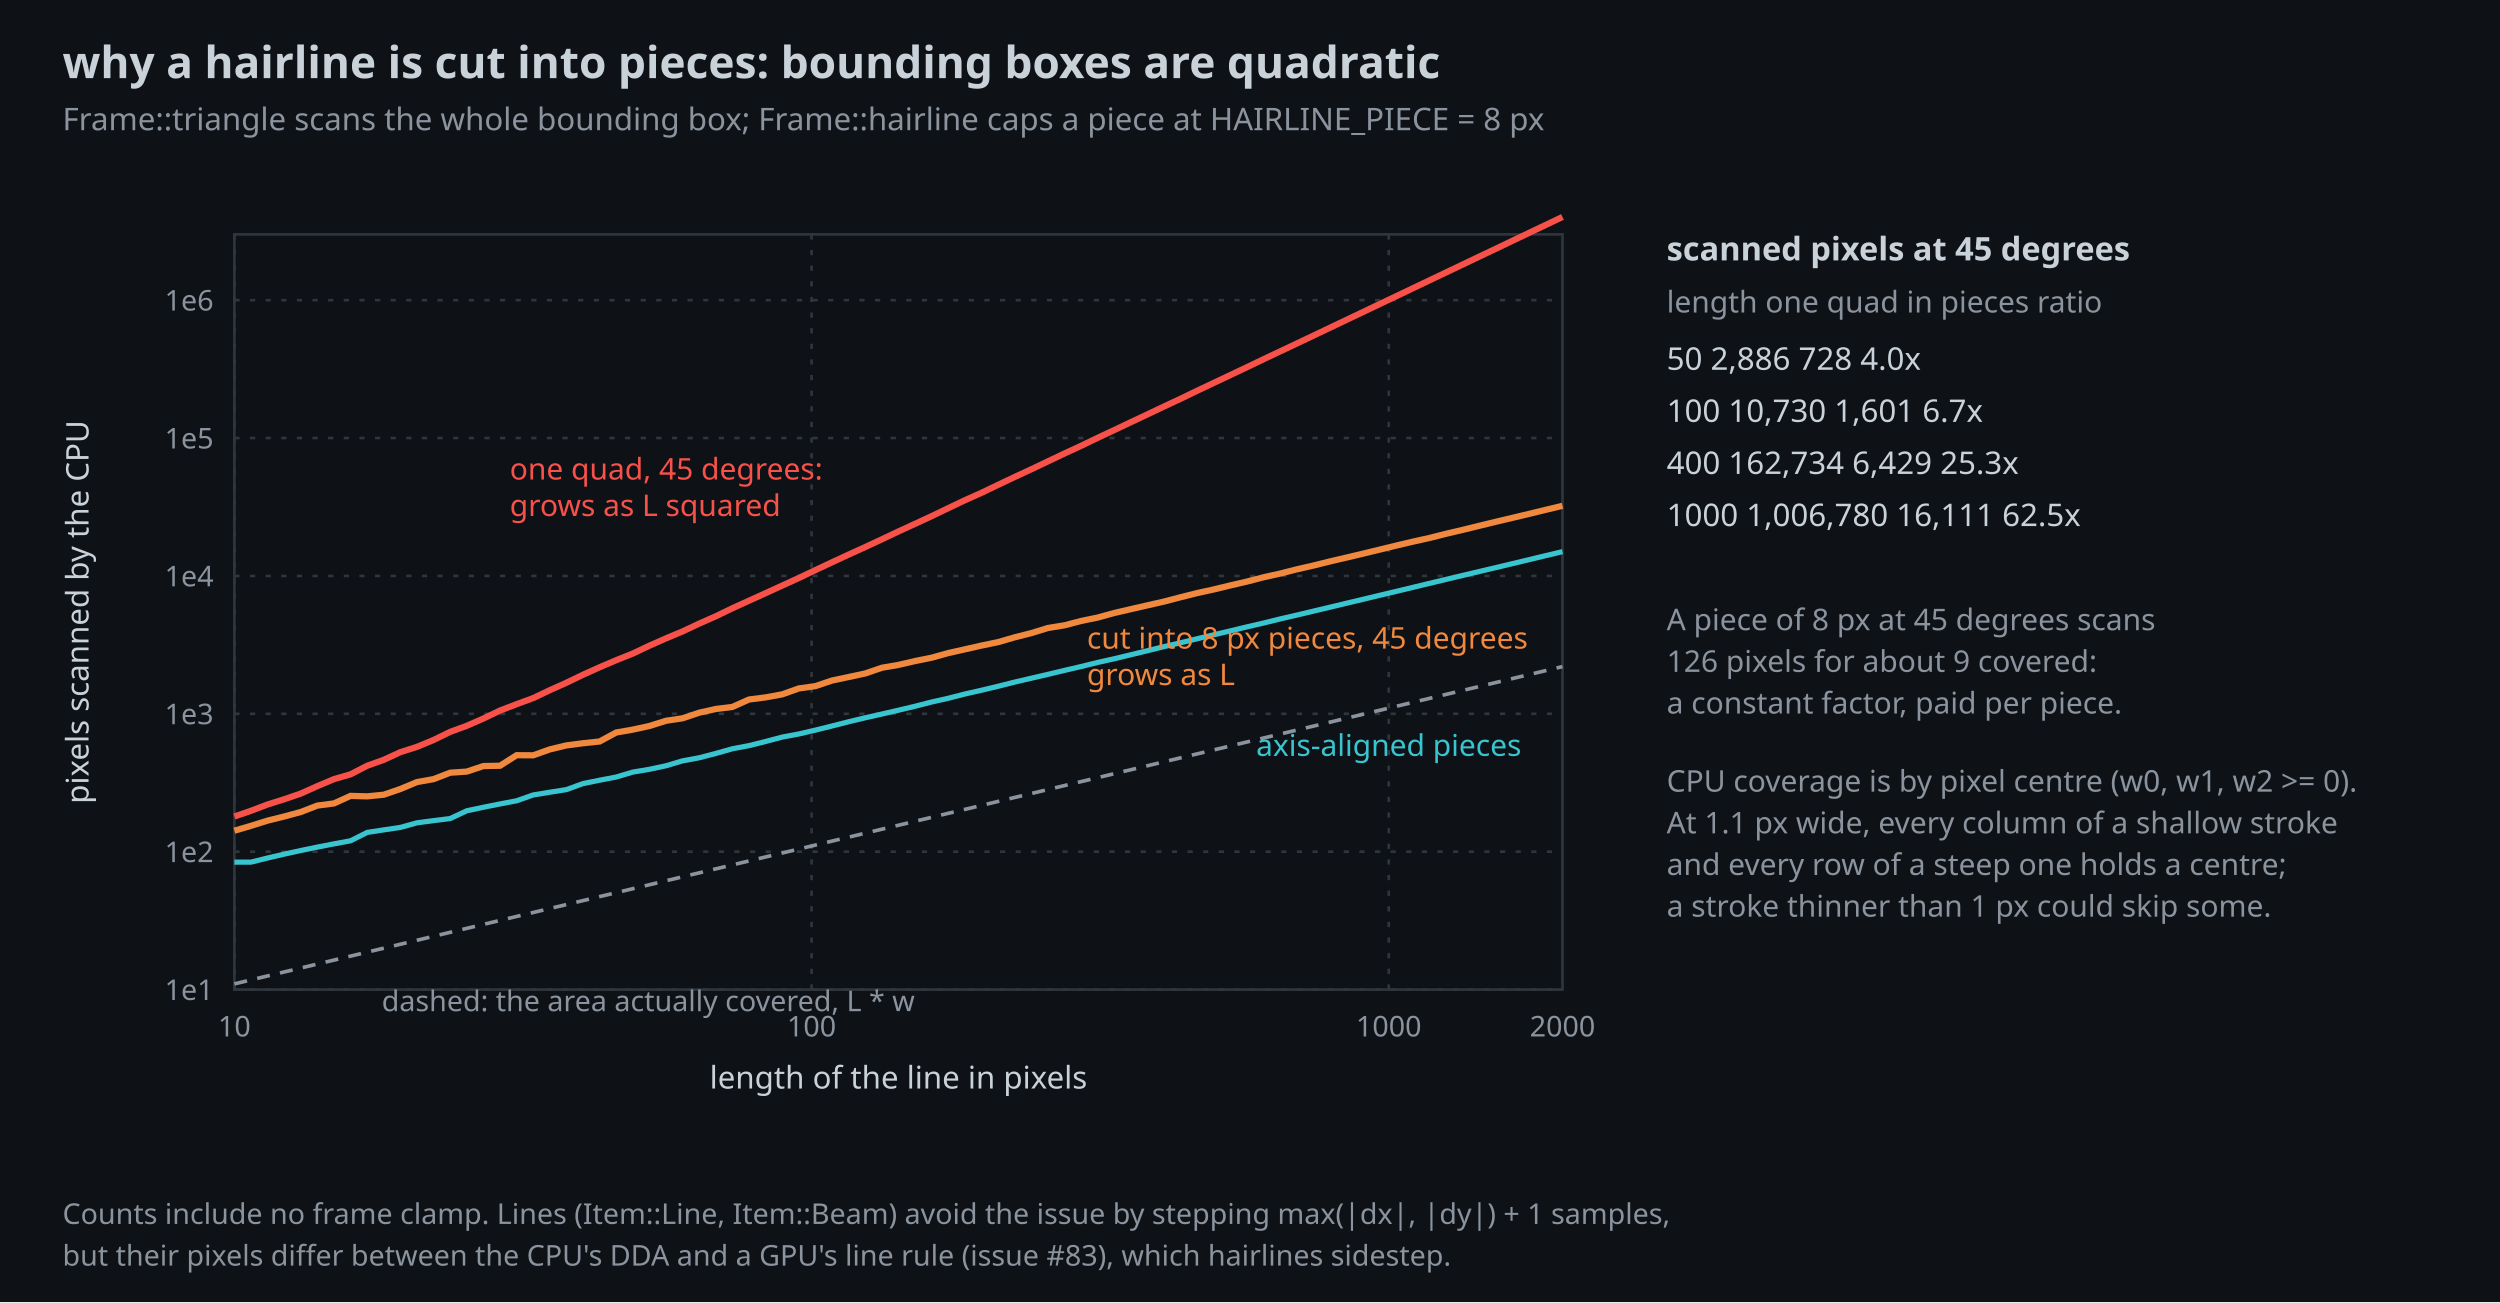
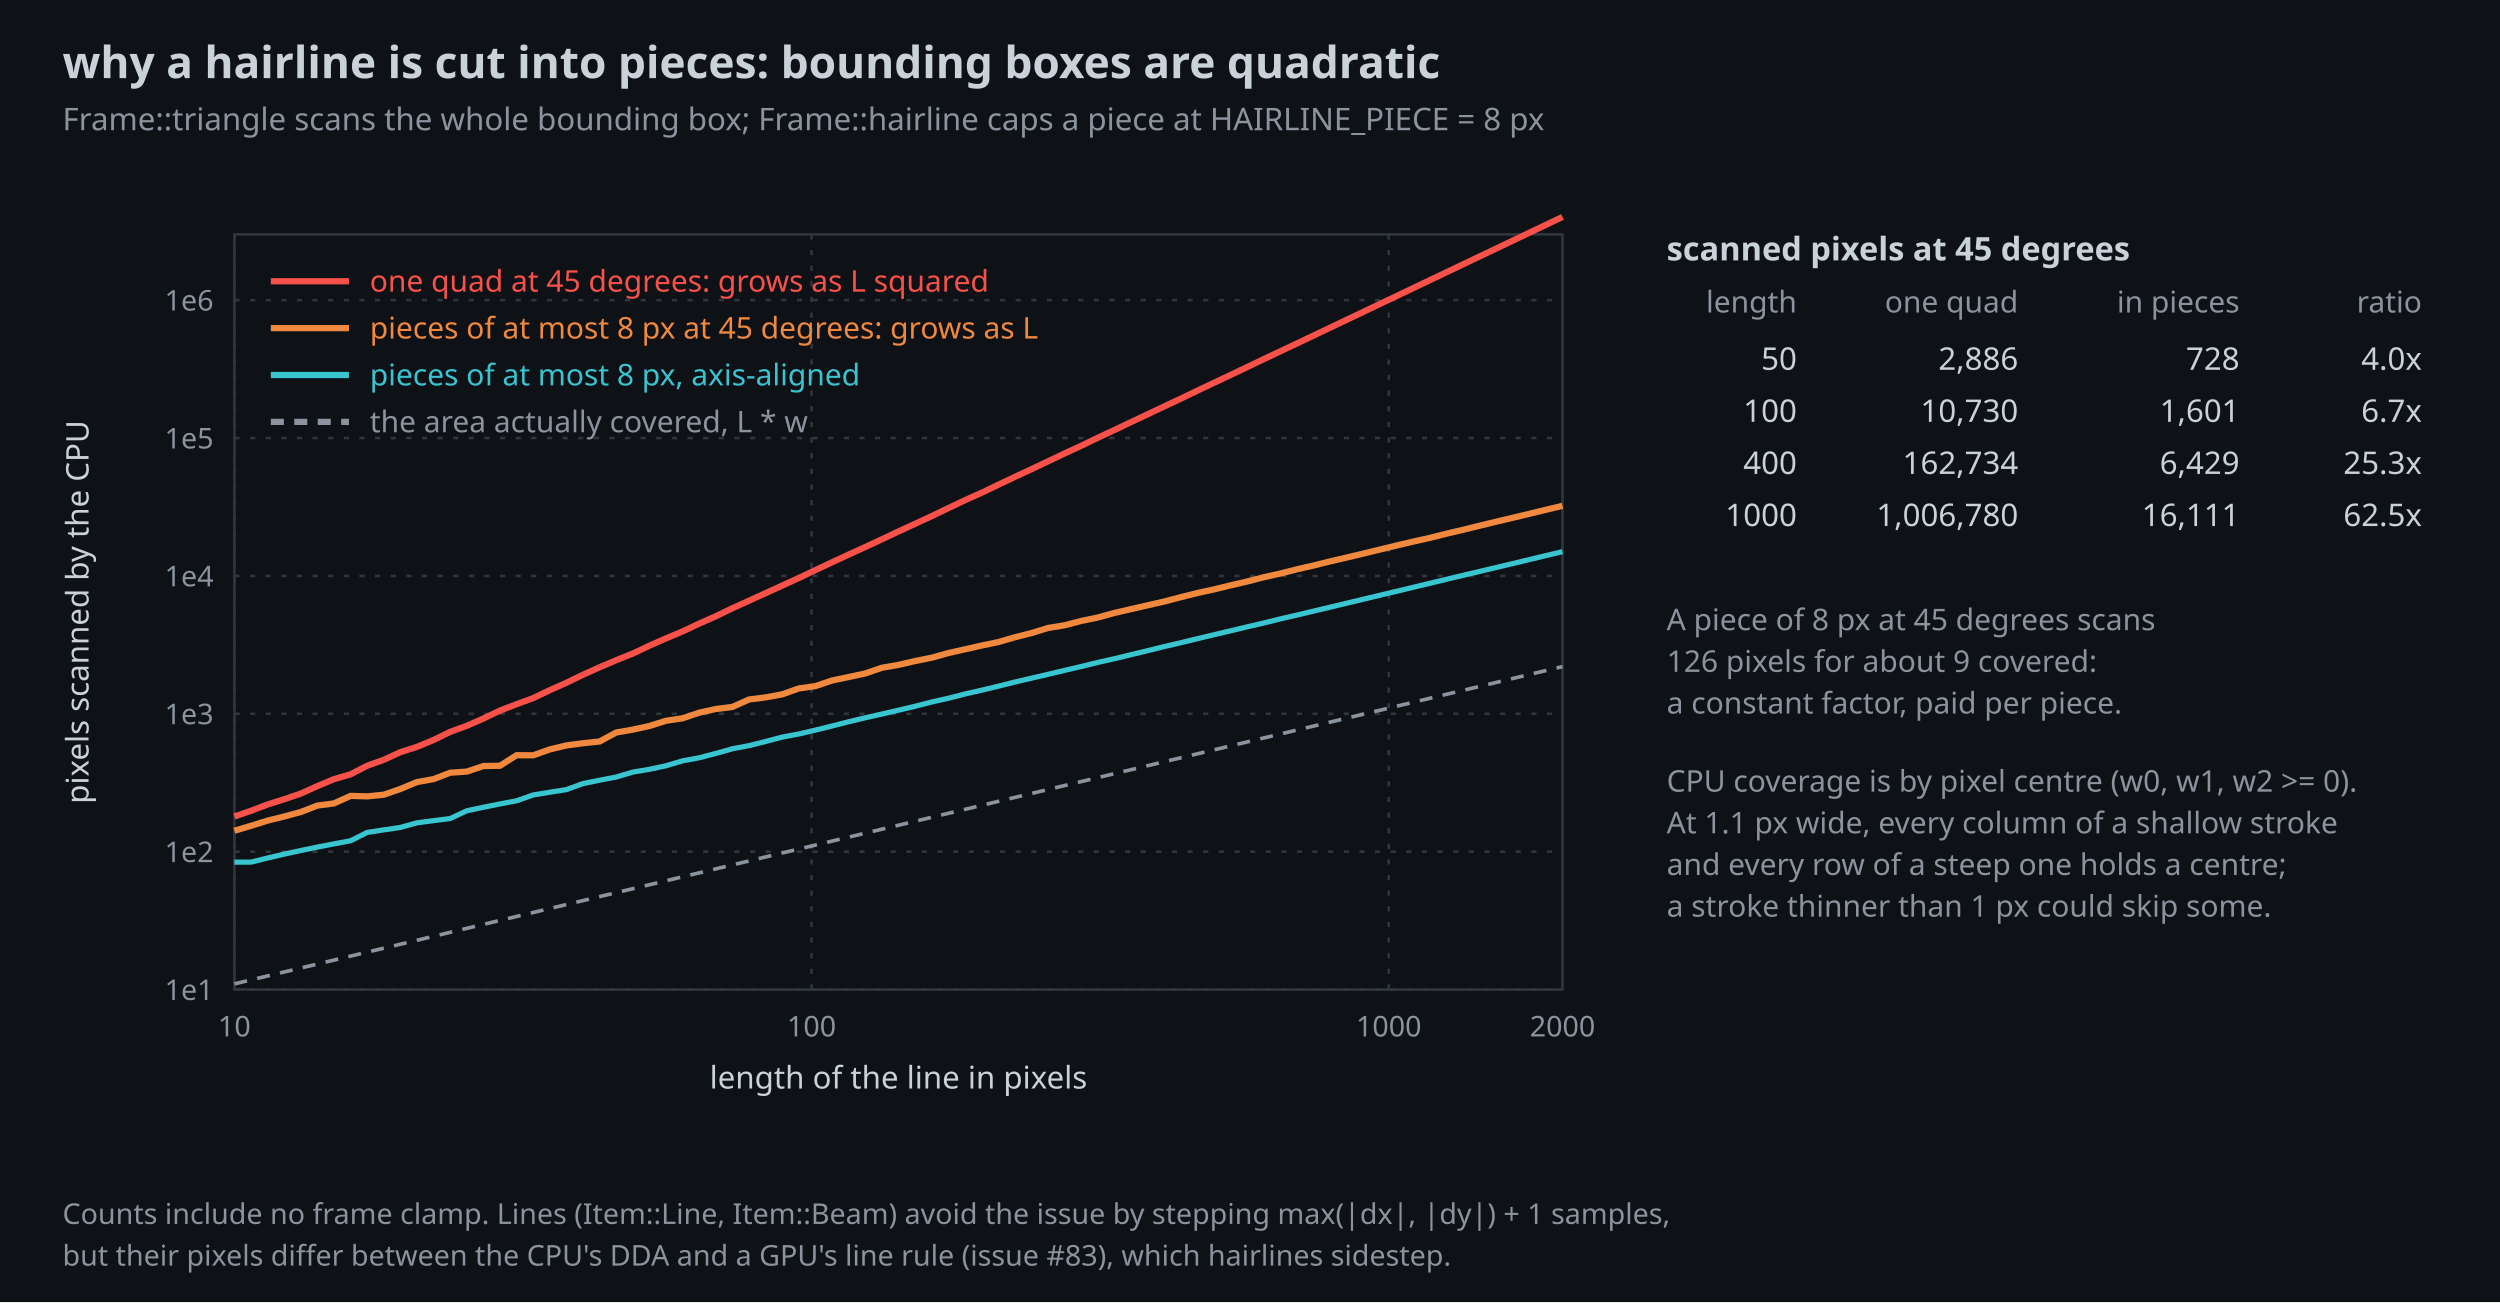
<svg xmlns="http://www.w3.org/2000/svg" viewBox="0 0 960 500" width="960" height="500" role="img">
  <rect width="960" height="500" fill="#0e1116" />
  <text x="24.00" y="30.00" font-size="17" fill="#c9d1d9" text-anchor="start" font-weight="600" font-style="normal" font-family="system-ui, sans-serif">why a hairline is cut into pieces: bounding boxes are quadratic</text>
  <text x="24.00" y="50.00" font-size="12" fill="#8b949e" text-anchor="start" font-weight="normal" font-style="normal" font-family="system-ui, sans-serif">Frame::triangle scans the whole bounding box; Frame::hairline caps a piece at HAIRLINE_PIECE = 8 px</text>
  <rect x="90.00" y="90.00" width="510.00" height="290.00" fill="none" fill-opacity="1.0" stroke="#30363d" stroke-width="1.0" />
  <line x1="90.00" y1="90.00" x2="90.00" y2="380.00" stroke="#30363d" stroke-width="1" stroke-opacity="1.0" stroke-dasharray="2 4" />
  <text x="90.00" y="398.00" font-size="11" fill="#8b949e" text-anchor="middle" font-weight="normal" font-style="normal" font-family="system-ui, sans-serif">10</text>
  <line x1="311.64" y1="90.00" x2="311.64" y2="380.00" stroke="#30363d" stroke-width="1" stroke-opacity="1.0" stroke-dasharray="2 4" />
  <text x="311.64" y="398.00" font-size="11" fill="#8b949e" text-anchor="middle" font-weight="normal" font-style="normal" font-family="system-ui, sans-serif">100</text>
  <line x1="533.28" y1="90.00" x2="533.28" y2="380.00" stroke="#30363d" stroke-width="1" stroke-opacity="1.0" stroke-dasharray="2 4" />
  <text x="533.28" y="398.00" font-size="11" fill="#8b949e" text-anchor="middle" font-weight="normal" font-style="normal" font-family="system-ui, sans-serif">1000</text>
  <text x="600.00" y="398.00" font-size="11" fill="#8b949e" text-anchor="middle" font-weight="normal" font-style="normal" font-family="system-ui, sans-serif">2000</text>
  <line x1="90.00" y1="380.00" x2="600.00" y2="380.00" stroke="#30363d" stroke-width="1" stroke-opacity="1.0" stroke-dasharray="2 4" />
  <text x="82.00" y="384.00" font-size="11" fill="#8b949e" text-anchor="end" font-weight="normal" font-style="normal" font-family="system-ui, sans-serif">1e1</text>
  <line x1="90.00" y1="327.05" x2="600.00" y2="327.05" stroke="#30363d" stroke-width="1" stroke-opacity="1.0" stroke-dasharray="2 4" />
  <text x="82.00" y="331.05" font-size="11" fill="#8b949e" text-anchor="end" font-weight="normal" font-style="normal" font-family="system-ui, sans-serif">1e2</text>
  <line x1="90.00" y1="274.10" x2="600.00" y2="274.10" stroke="#30363d" stroke-width="1" stroke-opacity="1.0" stroke-dasharray="2 4" />
  <text x="82.00" y="278.10" font-size="11" fill="#8b949e" text-anchor="end" font-weight="normal" font-style="normal" font-family="system-ui, sans-serif">1e3</text>
  <line x1="90.00" y1="221.16" x2="600.00" y2="221.16" stroke="#30363d" stroke-width="1" stroke-opacity="1.0" stroke-dasharray="2 4" />
  <text x="82.00" y="225.16" font-size="11" fill="#8b949e" text-anchor="end" font-weight="normal" font-style="normal" font-family="system-ui, sans-serif">1e4</text>
  <line x1="90.00" y1="168.21" x2="600.00" y2="168.21" stroke="#30363d" stroke-width="1" stroke-opacity="1.0" stroke-dasharray="2 4" />
  <text x="82.00" y="172.21" font-size="11" fill="#8b949e" text-anchor="end" font-weight="normal" font-style="normal" font-family="system-ui, sans-serif">1e5</text>
  <line x1="90.00" y1="115.26" x2="600.00" y2="115.26" stroke="#30363d" stroke-width="1" stroke-opacity="1.0" stroke-dasharray="2 4" />
  <text x="82.00" y="119.26" font-size="11" fill="#8b949e" text-anchor="end" font-weight="normal" font-style="normal" font-family="system-ui, sans-serif">1e6</text>
  <text x="345.00" y="418.00" font-size="12" fill="#c9d1d9" text-anchor="middle" font-weight="normal" font-style="normal" font-family="system-ui, sans-serif">length of the line in pixels</text>
  <text x="34.00" y="235.00" font-size="12" fill="#c9d1d9" text-anchor="middle" font-weight="normal" font-style="normal" transform="rotate(-90 34.00 235.00)" font-family="system-ui, sans-serif">pixels scanned by the CPU</text>
  <polyline points="90.00,313.54 96.38,311.34 102.75,308.92 109.12,306.92 115.50,304.73 121.88,301.87 128.25,299.18 134.62,297.34 141.00,294.05 147.38,291.76 153.75,288.83 160.12,286.79 166.50,284.15 172.88,281.03 179.25,278.70 185.62,275.92 192.00,272.85 198.38,270.40 204.75,268.07 211.12,265.03 217.50,262.18 223.88,259.10 230.25,256.23 236.62,253.52 243.00,250.96 249.38,247.94 255.75,245.13 262.12,242.46 268.50,239.46 274.88,236.64 281.25,233.56 287.62,230.67 294.00,227.77 300.37,224.86 306.75,221.95 313.12,218.91 319.50,215.92 325.88,212.96 332.25,210.07 338.62,207.10 345.00,204.08 351.38,201.15 357.75,198.20 364.12,195.14 370.50,192.10 376.88,189.25 383.25,186.19 389.62,183.17 396.00,180.21 402.38,177.18 408.75,174.15 415.12,171.21 421.50,168.13 427.88,165.15 434.25,162.12 440.62,159.12 447.00,156.09 453.38,153.11 459.75,150.03 466.12,147.02 472.50,144.00 478.88,140.98 485.25,137.92 491.62,134.91 498.00,131.90 504.38,128.87 510.75,125.83 517.12,122.80 523.50,119.76 529.88,116.72 536.25,113.70 542.62,110.66 549.00,107.62 555.38,104.58 561.75,101.54 568.12,98.50 574.50,95.47 580.88,92.42 587.25,89.38 593.62,86.35 600.00,83.31" fill="none" stroke="#f85149" stroke-width="2.4" />
  <polyline points="90.00,318.99 96.38,317.12 102.75,315.12 109.12,313.54 115.50,311.81 121.88,309.34 128.25,308.51 134.62,305.62 141.00,305.80 147.38,305.17 153.75,302.97 160.12,300.31 166.50,299.18 172.88,296.72 179.25,296.29 185.62,294.16 192.00,294.05 198.38,290.00 204.75,290.04 211.12,287.77 217.50,286.24 223.88,285.40 230.25,284.73 236.62,281.28 243.00,280.17 249.38,278.78 255.75,276.78 262.12,275.82 268.50,273.67 274.88,272.25 281.25,271.46 287.62,268.61 294.00,267.79 300.37,266.63 306.75,264.36 313.12,263.47 319.50,261.32 325.88,259.97 332.25,258.61 338.62,256.42 345.00,255.32 351.38,253.84 357.75,252.56 364.12,250.78 370.50,249.35 376.88,247.90 383.25,246.58 389.62,244.74 396.00,243.12 402.38,241.16 408.75,240.12 415.12,238.46 421.50,237.14 427.88,235.39 434.25,233.91 440.62,232.45 447.00,231.00 453.38,229.33 459.75,227.73 466.12,226.34 472.50,224.79 478.88,223.31 485.25,221.66 491.62,220.24 498.00,218.62 504.38,217.16 510.75,215.58 517.12,214.09 523.50,212.58 529.88,211.03 536.25,209.48 542.62,207.98 549.00,206.56 555.38,204.95 561.75,203.46 568.12,201.89 574.50,200.34 580.88,198.83 587.25,197.31 593.62,195.76 600.00,194.23" fill="none" stroke="#f0883e" stroke-width="2.4" />
  <polyline points="90.00,331.06 96.38,331.06 102.75,329.48 109.12,327.99 115.50,326.60 121.88,325.28 128.25,324.04 134.62,322.86 141.00,319.65 147.38,318.67 153.75,317.73 160.12,315.96 166.50,315.12 172.88,314.32 179.25,311.34 185.62,309.99 192.00,308.71 198.38,307.50 204.75,305.26 211.12,304.21 217.50,303.21 223.88,300.89 230.25,299.60 236.62,298.38 243.00,296.48 249.38,295.41 255.75,294.05 262.12,292.16 268.50,290.98 274.88,289.32 281.25,287.52 287.62,286.32 294.00,284.73 300.37,283.04 306.75,281.85 313.12,280.36 319.50,278.78 325.88,277.15 332.25,275.63 338.62,274.20 345.00,272.72 351.38,271.21 357.75,269.57 364.12,268.14 370.50,266.50 376.88,265.06 383.25,263.53 389.62,261.93 396.00,260.44 402.38,258.96 408.75,257.44 415.12,255.95 421.50,254.38 427.88,252.96 434.25,251.42 440.62,249.88 447.00,248.30 453.38,246.82 459.75,245.27 466.12,243.75 472.50,242.25 478.88,240.71 485.25,239.24 491.62,237.66 498.00,236.19 504.38,234.67 510.75,233.16 517.12,231.63 523.50,230.11 529.88,228.58 536.25,227.07 542.62,225.53 549.00,224.00 555.38,222.47 561.75,220.95 568.12,219.44 574.50,217.93 580.88,216.41 587.25,214.88 593.62,213.35 600.00,211.83" fill="none" stroke="#39c5cf" stroke-width="2.0" />
  <polyline points="90.00,377.81 96.38,376.29 102.75,374.76 109.12,373.24 115.50,371.72 121.88,370.19 128.25,368.67 134.62,367.15 141.00,365.62 147.38,364.10 153.75,362.58 160.12,361.06 166.50,359.53 172.88,358.01 179.25,356.49 185.62,354.96 192.00,353.44 198.38,351.92 204.75,350.40 211.12,348.87 217.50,347.35 223.88,345.83 230.25,344.30 236.62,342.78 243.00,341.26 249.38,339.74 255.75,338.21 262.12,336.69 268.50,335.17 274.88,333.64 281.25,332.12 287.62,330.60 294.00,329.07 300.37,327.55 306.75,326.03 313.12,324.51 319.50,322.98 325.88,321.46 332.25,319.94 338.62,318.41 345.00,316.89 351.38,315.37 357.75,313.85 364.12,312.32 370.50,310.80 376.88,309.28 383.25,307.75 389.62,306.23 396.00,304.71 402.38,303.19 408.75,301.66 415.12,300.14 421.50,298.62 427.88,297.09 434.25,295.57 440.62,294.05 447.00,292.52 453.38,291.00 459.75,289.48 466.12,287.96 472.50,286.43 478.88,284.91 485.25,283.39 491.62,281.86 498.00,280.34 504.38,278.82 510.75,277.30 517.12,275.77 523.50,274.25 529.88,272.73 536.25,271.20 542.62,269.68 549.00,268.16 555.38,266.63 561.75,265.11 568.12,263.59 574.50,262.07 580.88,260.54 587.25,259.02 593.62,257.50 600.00,255.97" fill="none" stroke="#8b949e" stroke-width="1.4" stroke-dasharray="5 4" />
-   <text x="195.75" y="184.15" font-size="11.5" fill="#f85149" text-anchor="start" font-weight="normal" font-style="normal" font-family="system-ui, sans-serif">one quad, 45 degrees:</text>
-   <text x="195.75" y="198.15" font-size="11.5" fill="#f85149" text-anchor="start" font-weight="normal" font-style="normal" font-family="system-ui, sans-serif">grows as L squared</text>
-   <text x="417.39" y="249.07" font-size="11.5" fill="#f0883e" text-anchor="start" font-weight="normal" font-style="normal" font-family="system-ui, sans-serif">cut into 8 px pieces, 45 degrees</text>
-   <text x="417.39" y="263.07" font-size="11.5" fill="#f0883e" text-anchor="start" font-weight="normal" font-style="normal" font-family="system-ui, sans-serif">grows as L</text>
-   <text x="533.28" y="290.27" font-size="11.5" fill="#39c5cf" text-anchor="middle" font-weight="normal" font-style="normal" font-family="system-ui, sans-serif">axis-aligned pieces</text>
-   <text x="146.58" y="388.29" font-size="11" fill="#8b949e" text-anchor="start" font-weight="normal" font-style="normal" font-family="system-ui, sans-serif">dashed: the area actually covered, L * w</text>
+   <line x1="104.00" y1="108.00" x2="134.00" y2="108.00" stroke="#f85149" stroke-width="2.4" stroke-opacity="1.0" />
+   <text x="142.00" y="112.00" font-size="11.5" fill="#f85149" text-anchor="start" font-weight="normal" font-style="normal" font-family="system-ui, sans-serif">one quad at 45 degrees: grows as L squared</text>
+   <line x1="104.00" y1="126.00" x2="134.00" y2="126.00" stroke="#f0883e" stroke-width="2.4" stroke-opacity="1.0" />
+   <text x="142.00" y="130.00" font-size="11.5" fill="#f0883e" text-anchor="start" font-weight="normal" font-style="normal" font-family="system-ui, sans-serif">pieces of at most 8 px at 45 degrees: grows as L</text>
+   <line x1="104.00" y1="144.00" x2="134.00" y2="144.00" stroke="#39c5cf" stroke-width="2.4" stroke-opacity="1.0" />
+   <text x="142.00" y="148.00" font-size="11.5" fill="#39c5cf" text-anchor="start" font-weight="normal" font-style="normal" font-family="system-ui, sans-serif">pieces of at most 8 px, axis-aligned</text>
+   <line x1="104.00" y1="162.00" x2="134.00" y2="162.00" stroke="#8b949e" stroke-width="2.4" stroke-opacity="1.0" stroke-dasharray="5 4" />
+   <text x="142.00" y="166.00" font-size="11.5" fill="#8b949e" text-anchor="start" font-weight="normal" font-style="normal" font-family="system-ui, sans-serif">the area actually covered, L * w</text>
  <text x="640.00" y="100.00" font-size="12.5" fill="#c9d1d9" text-anchor="start" font-weight="600" font-style="normal" font-family="system-ui, sans-serif">scanned pixels at 45 degrees</text>
-   <text x="640.00" y="120.00" font-size="11.5" fill="#8b949e" text-anchor="start" font-weight="normal" font-style="normal" font-family="system-ui, sans-serif">length    one quad    in pieces    ratio</text>
-   <text x="640.00" y="142.00" font-size="12" fill="#c9d1d9" text-anchor="start" font-weight="normal" font-style="normal" font-family="system-ui, sans-serif">    50       2,886         728     4.0x</text>
-   <text x="640.00" y="162.00" font-size="12" fill="#c9d1d9" text-anchor="start" font-weight="normal" font-style="normal" font-family="system-ui, sans-serif">   100      10,730       1,601     6.7x</text>
-   <text x="640.00" y="182.00" font-size="12" fill="#c9d1d9" text-anchor="start" font-weight="normal" font-style="normal" font-family="system-ui, sans-serif">   400     162,734       6,429    25.3x</text>
-   <text x="640.00" y="202.00" font-size="12" fill="#c9d1d9" text-anchor="start" font-weight="normal" font-style="normal" font-family="system-ui, sans-serif">  1000   1,006,780      16,111    62.5x</text>
+   <text x="690.00" y="120.00" font-size="11.5" fill="#8b949e" text-anchor="end" font-weight="normal" font-style="normal" font-family="system-ui, sans-serif">length</text>
+   <text x="775.00" y="120.00" font-size="11.5" fill="#8b949e" text-anchor="end" font-weight="normal" font-style="normal" font-family="system-ui, sans-serif">one quad</text>
+   <text x="860.00" y="120.00" font-size="11.5" fill="#8b949e" text-anchor="end" font-weight="normal" font-style="normal" font-family="system-ui, sans-serif">in pieces</text>
+   <text x="930.00" y="120.00" font-size="11.5" fill="#8b949e" text-anchor="end" font-weight="normal" font-style="normal" font-family="system-ui, sans-serif">ratio</text>
+   <text x="690.00" y="142.00" font-size="12" fill="#c9d1d9" text-anchor="end" font-weight="normal" font-style="normal" font-family="system-ui, sans-serif">50</text>
+   <text x="775.00" y="142.00" font-size="12" fill="#c9d1d9" text-anchor="end" font-weight="normal" font-style="normal" font-family="system-ui, sans-serif">2,886</text>
+   <text x="860.00" y="142.00" font-size="12" fill="#c9d1d9" text-anchor="end" font-weight="normal" font-style="normal" font-family="system-ui, sans-serif">728</text>
+   <text x="930.00" y="142.00" font-size="12" fill="#c9d1d9" text-anchor="end" font-weight="normal" font-style="normal" font-family="system-ui, sans-serif">4.0x</text>
+   <text x="690.00" y="162.00" font-size="12" fill="#c9d1d9" text-anchor="end" font-weight="normal" font-style="normal" font-family="system-ui, sans-serif">100</text>
+   <text x="775.00" y="162.00" font-size="12" fill="#c9d1d9" text-anchor="end" font-weight="normal" font-style="normal" font-family="system-ui, sans-serif">10,730</text>
+   <text x="860.00" y="162.00" font-size="12" fill="#c9d1d9" text-anchor="end" font-weight="normal" font-style="normal" font-family="system-ui, sans-serif">1,601</text>
+   <text x="930.00" y="162.00" font-size="12" fill="#c9d1d9" text-anchor="end" font-weight="normal" font-style="normal" font-family="system-ui, sans-serif">6.7x</text>
+   <text x="690.00" y="182.00" font-size="12" fill="#c9d1d9" text-anchor="end" font-weight="normal" font-style="normal" font-family="system-ui, sans-serif">400</text>
+   <text x="775.00" y="182.00" font-size="12" fill="#c9d1d9" text-anchor="end" font-weight="normal" font-style="normal" font-family="system-ui, sans-serif">162,734</text>
+   <text x="860.00" y="182.00" font-size="12" fill="#c9d1d9" text-anchor="end" font-weight="normal" font-style="normal" font-family="system-ui, sans-serif">6,429</text>
+   <text x="930.00" y="182.00" font-size="12" fill="#c9d1d9" text-anchor="end" font-weight="normal" font-style="normal" font-family="system-ui, sans-serif">25.3x</text>
+   <text x="690.00" y="202.00" font-size="12" fill="#c9d1d9" text-anchor="end" font-weight="normal" font-style="normal" font-family="system-ui, sans-serif">1000</text>
+   <text x="775.00" y="202.00" font-size="12" fill="#c9d1d9" text-anchor="end" font-weight="normal" font-style="normal" font-family="system-ui, sans-serif">1,006,780</text>
+   <text x="860.00" y="202.00" font-size="12" fill="#c9d1d9" text-anchor="end" font-weight="normal" font-style="normal" font-family="system-ui, sans-serif">16,111</text>
+   <text x="930.00" y="202.00" font-size="12" fill="#c9d1d9" text-anchor="end" font-weight="normal" font-style="normal" font-family="system-ui, sans-serif">62.5x</text>
  <text x="640.00" y="242.00" font-size="11.5" fill="#8b949e" text-anchor="start" font-weight="normal" font-style="normal" font-family="system-ui, sans-serif">A piece of 8 px at 45 degrees scans</text>
  <text x="640.00" y="258.00" font-size="11.5" fill="#8b949e" text-anchor="start" font-weight="normal" font-style="normal" font-family="system-ui, sans-serif">126 pixels for about 9 covered:</text>
  <text x="640.00" y="274.00" font-size="11.5" fill="#8b949e" text-anchor="start" font-weight="normal" font-style="normal" font-family="system-ui, sans-serif">a constant factor, paid per piece.</text>
  <text x="640.00" y="304.00" font-size="11.5" fill="#8b949e" text-anchor="start" font-weight="normal" font-style="normal" font-family="system-ui, sans-serif">CPU coverage is by pixel centre (w0, w1, w2 &gt;= 0).</text>
  <text x="640.00" y="320.00" font-size="11.5" fill="#8b949e" text-anchor="start" font-weight="normal" font-style="normal" font-family="system-ui, sans-serif">At 1.1 px wide, every column of a shallow stroke</text>
  <text x="640.00" y="336.00" font-size="11.5" fill="#8b949e" text-anchor="start" font-weight="normal" font-style="normal" font-family="system-ui, sans-serif">and every row of a steep one holds a centre;</text>
  <text x="640.00" y="352.00" font-size="11.5" fill="#8b949e" text-anchor="start" font-weight="normal" font-style="normal" font-family="system-ui, sans-serif">a stroke thinner than 1 px could skip some.</text>
  <text x="24.00" y="470.00" font-size="11" fill="#8b949e" text-anchor="start" font-weight="normal" font-style="normal" font-family="system-ui, sans-serif">Counts include no frame clamp. Lines (Item::Line, Item::Beam) avoid the issue by stepping max(|dx|, |dy|) + 1 samples,</text>
  <text x="24.00" y="486.00" font-size="11" fill="#8b949e" text-anchor="start" font-weight="normal" font-style="normal" font-family="system-ui, sans-serif">but their pixels differ between the CPU's DDA and a GPU's line rule (issue #83), which hairlines sidestep.</text>
</svg>
